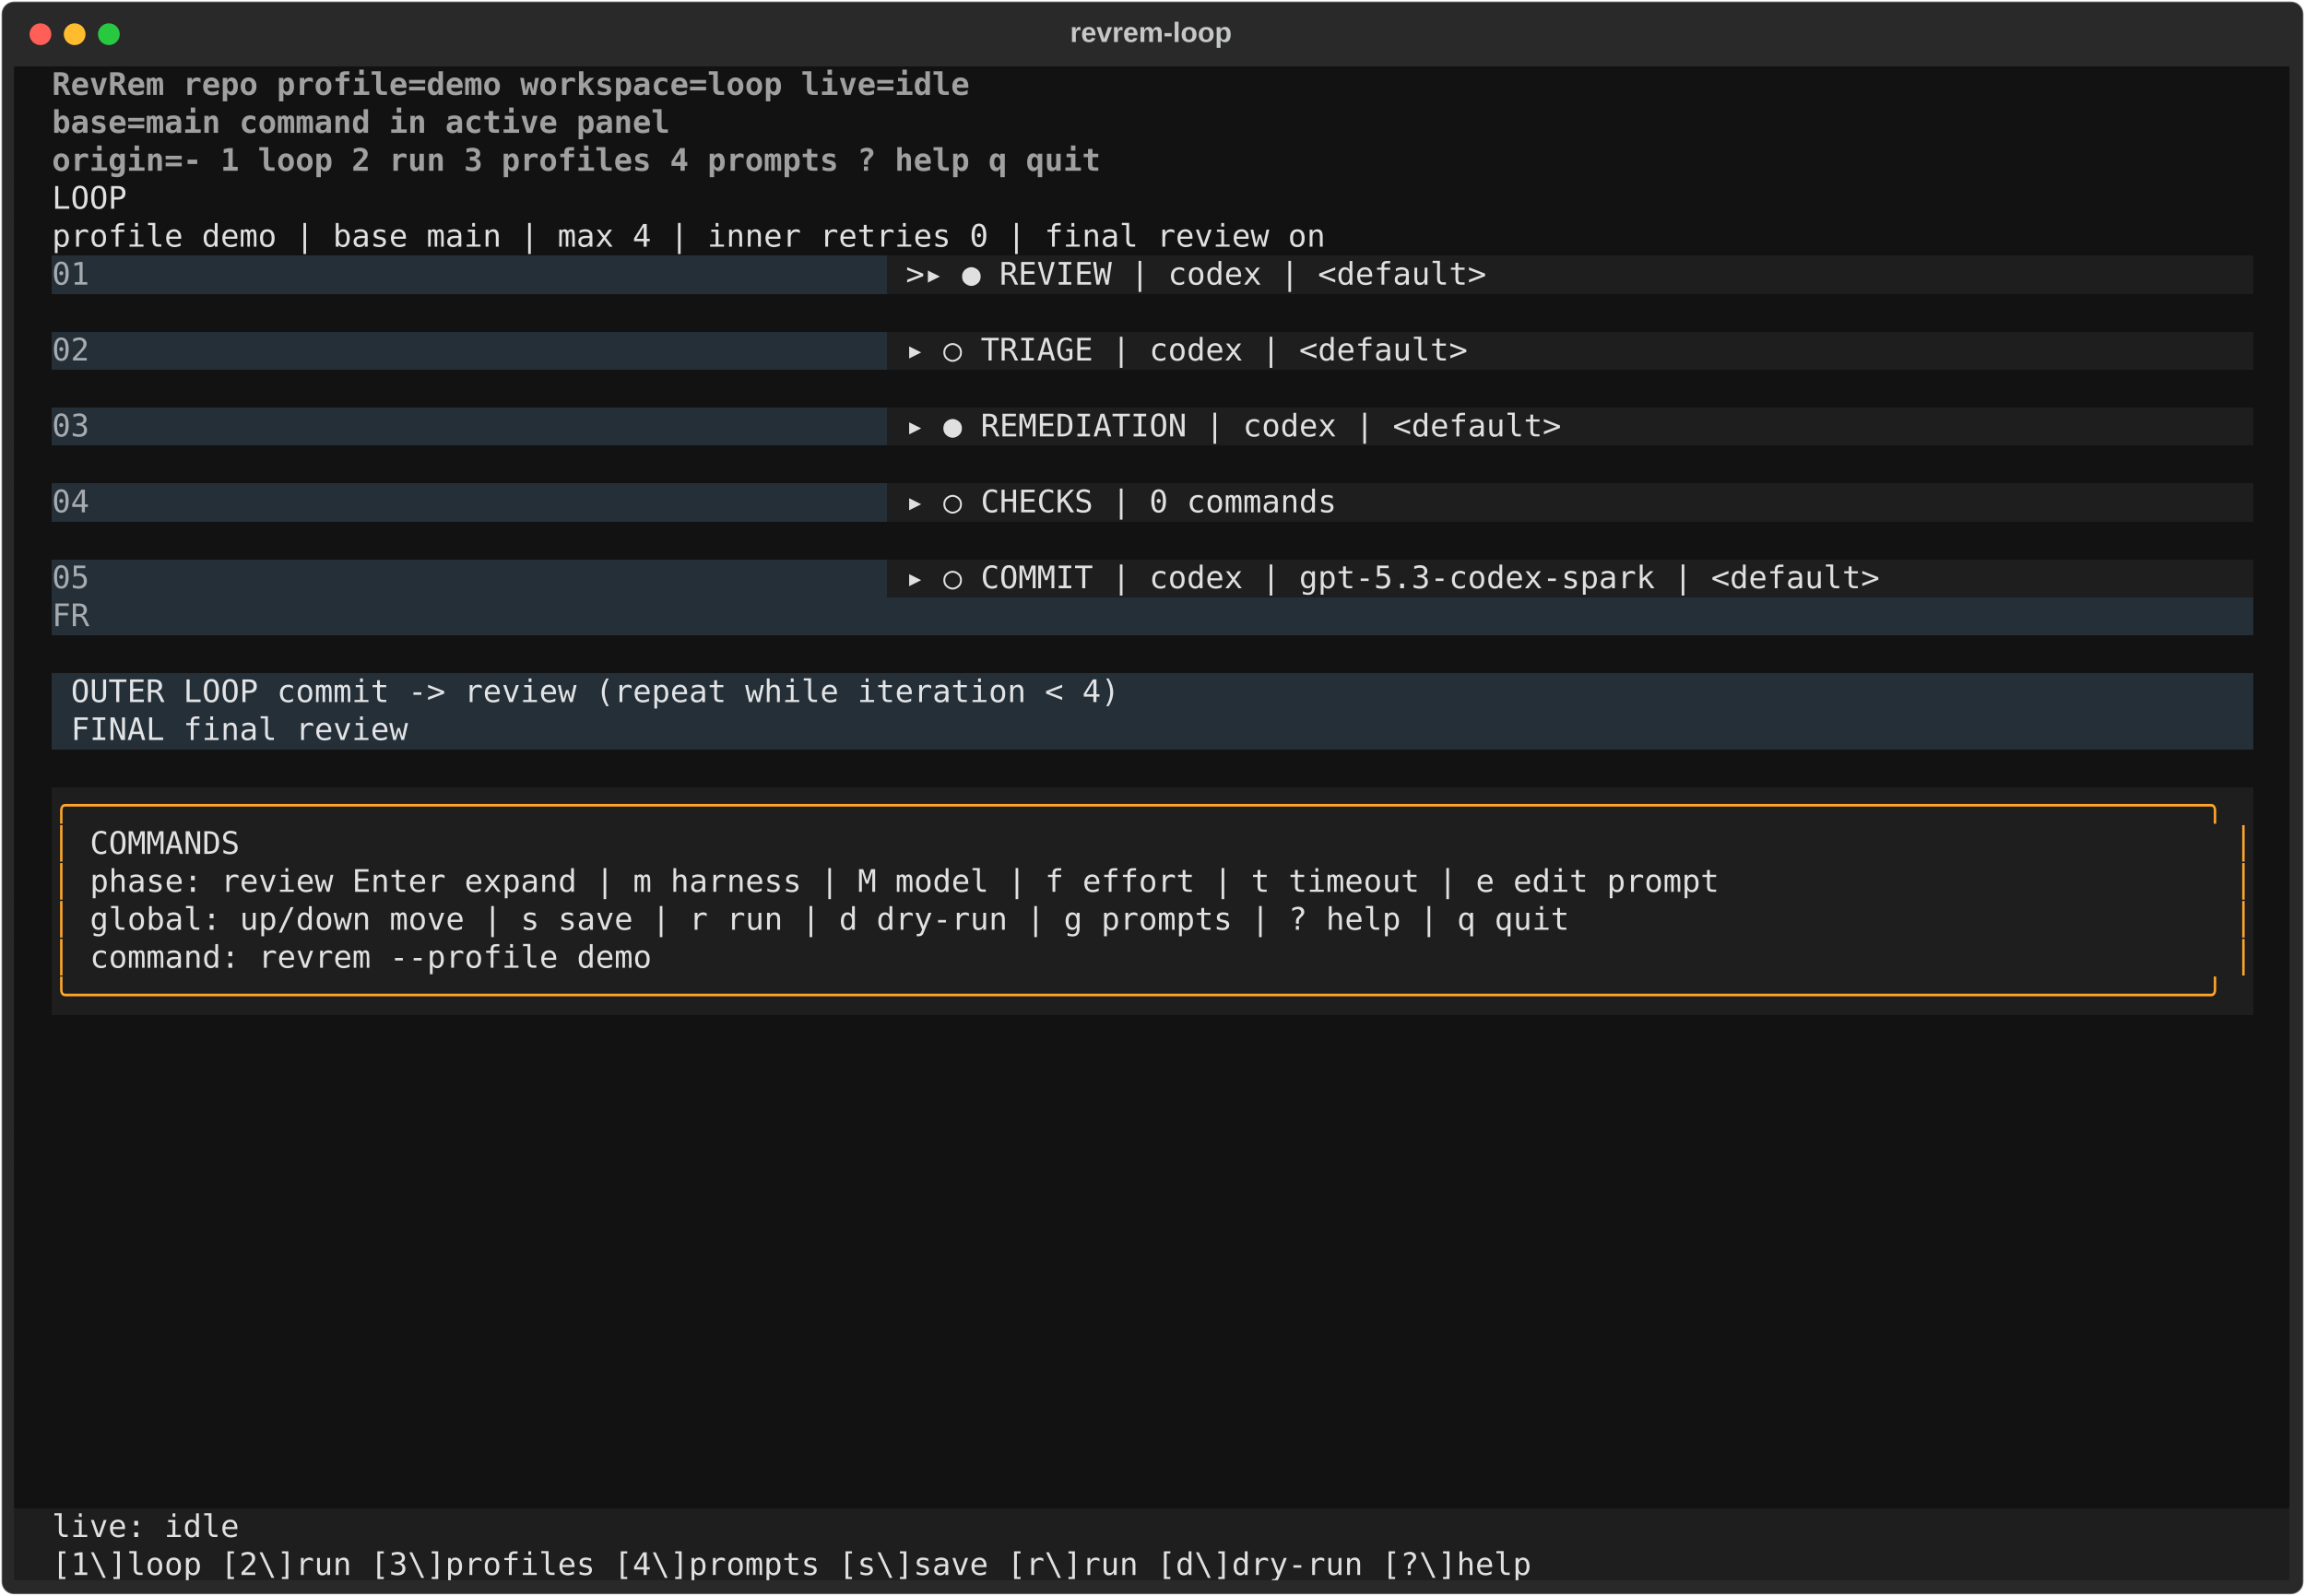
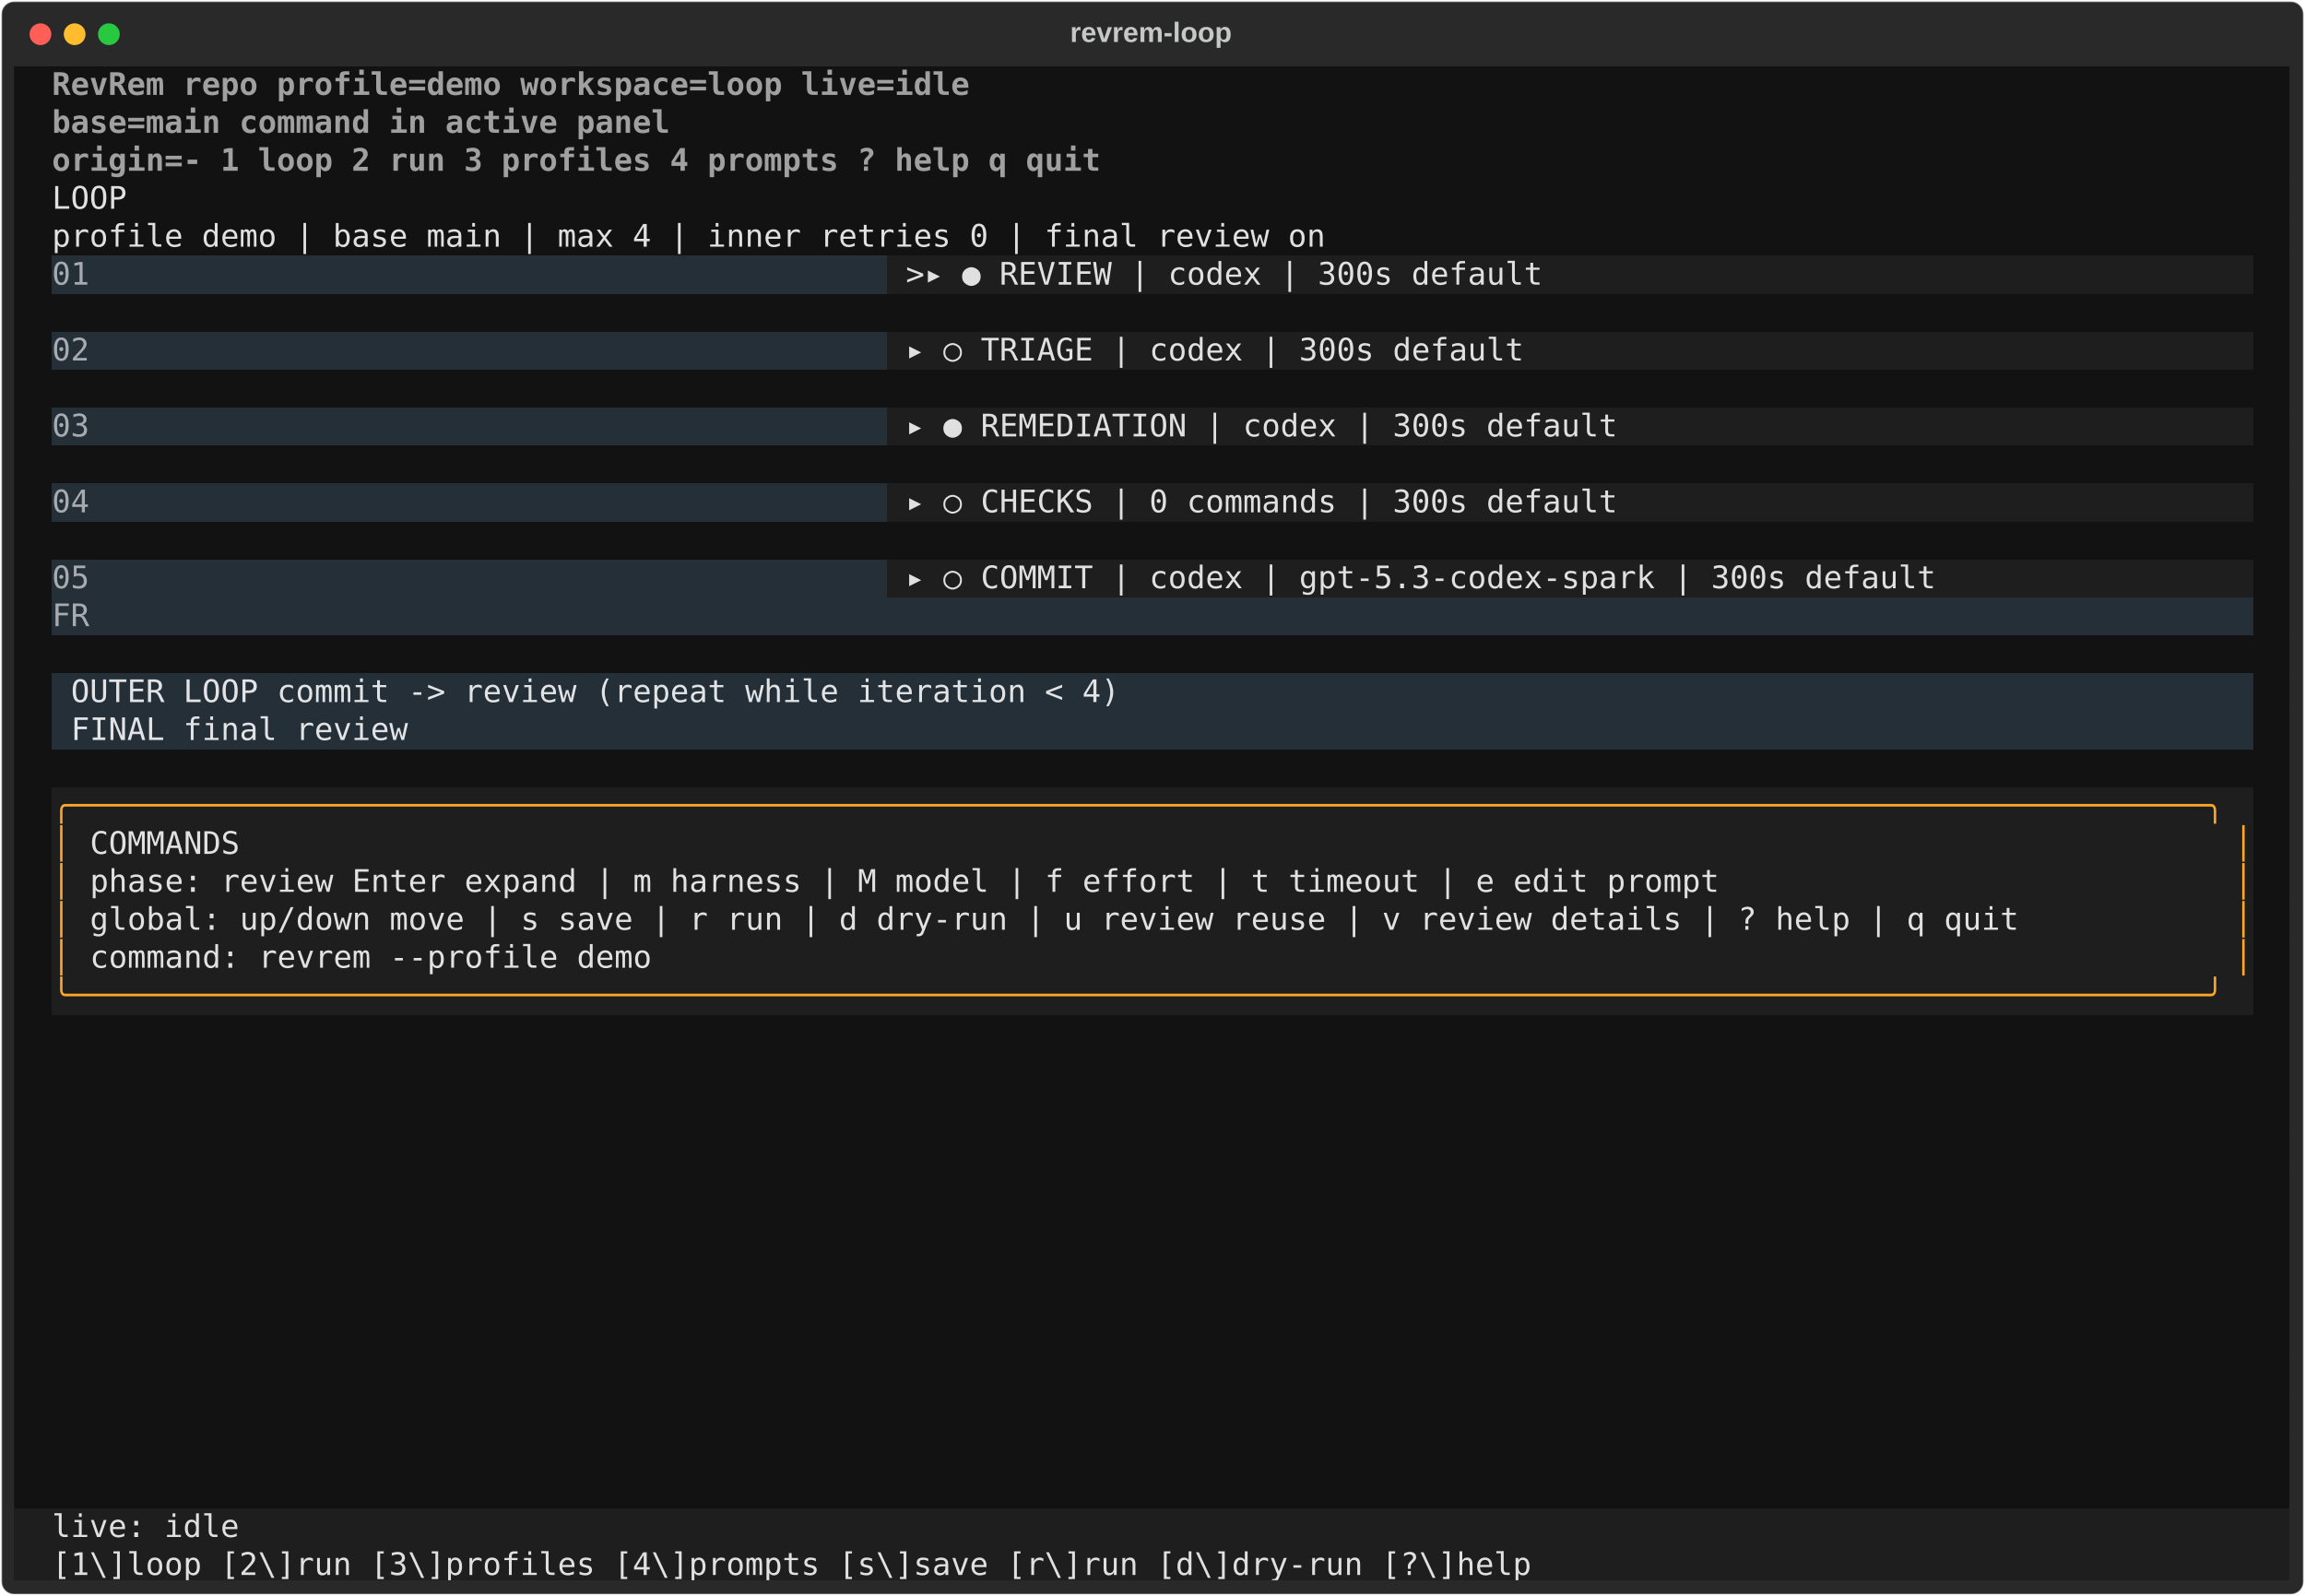
<svg xmlns="http://www.w3.org/2000/svg" class="rich-terminal" viewBox="0 0 1482 1026.0">
  <style>

    @font-face {
        font-family: "Fira Code";
        src: local("FiraCode-Regular"),
                url("https://cdnjs.cloudflare.com/ajax/libs/firacode/6.2.0/woff2/FiraCode-Regular.woff2") format("woff2"),
                url("https://cdnjs.cloudflare.com/ajax/libs/firacode/6.2.0/woff/FiraCode-Regular.woff") format("woff");
        font-style: normal;
        font-weight: 400;
    }
    @font-face {
        font-family: "Fira Code";
        src: local("FiraCode-Bold"),
                url("https://cdnjs.cloudflare.com/ajax/libs/firacode/6.2.0/woff2/FiraCode-Bold.woff2") format("woff2"),
                url("https://cdnjs.cloudflare.com/ajax/libs/firacode/6.2.0/woff/FiraCode-Bold.woff") format("woff");
        font-style: bold;
        font-weight: 700;
    }

    .terminal-ID-matrix {
        font-family: Fira Code, monospace;
        font-size: 20px;
        line-height: 24.4px;
        font-variant-east-asian: full-width;
    }

    .terminal-ID-title {
        font-size: 18px;
        font-weight: bold;
        font-family: arial;
    }

    .terminal-ID-r1 { fill: #c5c8c6 }
.terminal-ID-r2 { fill: #a0a0a0;font-weight: bold }
.terminal-ID-r3 { fill: #e0e0e0 }
.terminal-ID-r4 { fill: #a7abaf }
.terminal-ID-r5 { fill: #e2e3e5 }
.terminal-ID-r6 { fill: #fea62b }
.terminal-ID-r7 { fill: #e1e1e1 }
    </style>
  <defs>
    <clipPath id="terminal-ID-clip-terminal">
      <rect x="0" y="0" width="1463.0" height="975.0" />
    </clipPath>
    <clipPath id="terminal-ID-line-0">
      <rect x="0" y="1.5" width="1464" height="24.65" />
    </clipPath>
    <clipPath id="terminal-ID-line-1">
      <rect x="0" y="25.9" width="1464" height="24.65" />
    </clipPath>
    <clipPath id="terminal-ID-line-2">
      <rect x="0" y="50.3" width="1464" height="24.65" />
    </clipPath>
    <clipPath id="terminal-ID-line-3">
      <rect x="0" y="74.7" width="1464" height="24.65" />
    </clipPath>
    <clipPath id="terminal-ID-line-4">
      <rect x="0" y="99.1" width="1464" height="24.65" />
    </clipPath>
    <clipPath id="terminal-ID-line-5">
      <rect x="0" y="123.5" width="1464" height="24.65" />
    </clipPath>
    <clipPath id="terminal-ID-line-6">
      <rect x="0" y="147.9" width="1464" height="24.65" />
    </clipPath>
    <clipPath id="terminal-ID-line-7">
      <rect x="0" y="172.3" width="1464" height="24.65" />
    </clipPath>
    <clipPath id="terminal-ID-line-8">
      <rect x="0" y="196.7" width="1464" height="24.65" />
    </clipPath>
    <clipPath id="terminal-ID-line-9">
      <rect x="0" y="221.1" width="1464" height="24.65" />
    </clipPath>
    <clipPath id="terminal-ID-line-10">
      <rect x="0" y="245.5" width="1464" height="24.65" />
    </clipPath>
    <clipPath id="terminal-ID-line-11">
      <rect x="0" y="269.9" width="1464" height="24.65" />
    </clipPath>
    <clipPath id="terminal-ID-line-12">
      <rect x="0" y="294.3" width="1464" height="24.65" />
    </clipPath>
    <clipPath id="terminal-ID-line-13">
      <rect x="0" y="318.7" width="1464" height="24.65" />
    </clipPath>
    <clipPath id="terminal-ID-line-14">
      <rect x="0" y="343.1" width="1464" height="24.65" />
    </clipPath>
    <clipPath id="terminal-ID-line-15">
      <rect x="0" y="367.5" width="1464" height="24.65" />
    </clipPath>
    <clipPath id="terminal-ID-line-16">
      <rect x="0" y="391.9" width="1464" height="24.65" />
    </clipPath>
    <clipPath id="terminal-ID-line-17">
      <rect x="0" y="416.3" width="1464" height="24.65" />
    </clipPath>
    <clipPath id="terminal-ID-line-18">
      <rect x="0" y="440.7" width="1464" height="24.65" />
    </clipPath>
    <clipPath id="terminal-ID-line-19">
      <rect x="0" y="465.1" width="1464" height="24.65" />
    </clipPath>
    <clipPath id="terminal-ID-line-20">
      <rect x="0" y="489.5" width="1464" height="24.65" />
    </clipPath>
    <clipPath id="terminal-ID-line-21">
      <rect x="0" y="513.9" width="1464" height="24.65" />
    </clipPath>
    <clipPath id="terminal-ID-line-22">
      <rect x="0" y="538.3" width="1464" height="24.65" />
    </clipPath>
    <clipPath id="terminal-ID-line-23">
      <rect x="0" y="562.7" width="1464" height="24.65" />
    </clipPath>
    <clipPath id="terminal-ID-line-24">
      <rect x="0" y="587.1" width="1464" height="24.65" />
    </clipPath>
    <clipPath id="terminal-ID-line-25">
      <rect x="0" y="611.5" width="1464" height="24.65" />
    </clipPath>
    <clipPath id="terminal-ID-line-26">
      <rect x="0" y="635.9" width="1464" height="24.65" />
    </clipPath>
    <clipPath id="terminal-ID-line-27">
      <rect x="0" y="660.3" width="1464" height="24.65" />
    </clipPath>
    <clipPath id="terminal-ID-line-28">
      <rect x="0" y="684.7" width="1464" height="24.65" />
    </clipPath>
    <clipPath id="terminal-ID-line-29">
      <rect x="0" y="709.1" width="1464" height="24.65" />
    </clipPath>
    <clipPath id="terminal-ID-line-30">
      <rect x="0" y="733.5" width="1464" height="24.65" />
    </clipPath>
    <clipPath id="terminal-ID-line-31">
      <rect x="0" y="757.9" width="1464" height="24.65" />
    </clipPath>
    <clipPath id="terminal-ID-line-32">
      <rect x="0" y="782.3" width="1464" height="24.65" />
    </clipPath>
    <clipPath id="terminal-ID-line-33">
      <rect x="0" y="806.7" width="1464" height="24.65" />
    </clipPath>
    <clipPath id="terminal-ID-line-34">
      <rect x="0" y="831.1" width="1464" height="24.65" />
    </clipPath>
    <clipPath id="terminal-ID-line-35">
      <rect x="0" y="855.5" width="1464" height="24.65" />
    </clipPath>
    <clipPath id="terminal-ID-line-36">
      <rect x="0" y="879.9" width="1464" height="24.65" />
    </clipPath>
    <clipPath id="terminal-ID-line-37">
      <rect x="0" y="904.3" width="1464" height="24.65" />
    </clipPath>
    <clipPath id="terminal-ID-line-38">
      <rect x="0" y="928.7" width="1464" height="24.65" />
    </clipPath>
  </defs>
  <rect fill="#292929" stroke="rgba(255,255,255,0.35)" stroke-width="1" x="1" y="1" width="1480" height="1024" rx="8" />
  <text class="terminal-ID-title" fill="#c5c8c6" text-anchor="middle" x="740" y="27">revrem-loop</text>
  <g transform="translate(26,22)">
    <circle cx="0" cy="0" r="7" fill="#ff5f57" />
    <circle cx="22" cy="0" r="7" fill="#febc2e" />
    <circle cx="44" cy="0" r="7" fill="#28c840" />
  </g>
  <g transform="translate(9, 41)" clip-path="url(#terminal-ID-clip-terminal)">
    <rect fill="#121212" x="0" y="1.5" width="24.4" height="24.65" shape-rendering="crispEdges" />
    <rect fill="#121212" x="24.4" y="1.5" width="646.6" height="24.65" shape-rendering="crispEdges" />
    <rect fill="#121212" x="671" y="1.5" width="793" height="24.65" shape-rendering="crispEdges" />
    <rect fill="#121212" x="0" y="25.9" width="24.4" height="24.65" shape-rendering="crispEdges" />
    <rect fill="#121212" x="24.4" y="25.9" width="414.8" height="24.65" shape-rendering="crispEdges" />
    <rect fill="#121212" x="439.2" y="25.9" width="1024.8" height="24.65" shape-rendering="crispEdges" />
    <rect fill="#121212" x="0" y="50.3" width="24.4" height="24.65" shape-rendering="crispEdges" />
    <rect fill="#121212" x="24.4" y="50.3" width="719.8" height="24.65" shape-rendering="crispEdges" />
    <rect fill="#121212" x="744.2" y="50.3" width="719.8" height="24.65" shape-rendering="crispEdges" />
    <rect fill="#121212" x="0" y="74.7" width="24.4" height="24.65" shape-rendering="crispEdges" />
    <rect fill="#121212" x="24.4" y="74.7" width="48.8" height="24.65" shape-rendering="crispEdges" />
    <rect fill="#121212" x="73.2" y="74.7" width="1390.8" height="24.65" shape-rendering="crispEdges" />
    <rect fill="#121212" x="0" y="99.1" width="24.4" height="24.65" shape-rendering="crispEdges" />
    <rect fill="#121212" x="24.4" y="99.1" width="829.6" height="24.65" shape-rendering="crispEdges" />
    <rect fill="#121212" x="854" y="99.1" width="610" height="24.65" shape-rendering="crispEdges" />
    <rect fill="#121212" x="0" y="123.5" width="24.4" height="24.65" shape-rendering="crispEdges" />
    <rect fill="#242f38" x="24.4" y="123.5" width="24.4" height="24.65" shape-rendering="crispEdges" />
    <rect fill="#242f38" x="48.8" y="123.5" width="512.4" height="24.65" shape-rendering="crispEdges" />
    <rect fill="#1e1e1e" x="561.2" y="123.5" width="12.2" height="24.65" shape-rendering="crispEdges" />
-     <rect fill="#1e1e1e" x="573.4" y="123.5" width="439.2" height="24.65" shape-rendering="crispEdges" />
-     <rect fill="#1e1e1e" x="1012.6" y="123.5" width="427" height="24.65" shape-rendering="crispEdges" />
+     <rect fill="#1e1e1e" x="573.4" y="123.5" width="475.8" height="24.65" shape-rendering="crispEdges" />
+     <rect fill="#1e1e1e" x="1049.2" y="123.5" width="390.4" height="24.65" shape-rendering="crispEdges" />
    <rect fill="#121212" x="1439.6" y="123.5" width="24.4" height="24.65" shape-rendering="crispEdges" />
    <rect fill="#121212" x="0" y="147.9" width="1464" height="24.65" shape-rendering="crispEdges" />
    <rect fill="#121212" x="0" y="172.3" width="24.4" height="24.65" shape-rendering="crispEdges" />
    <rect fill="#242f38" x="24.4" y="172.3" width="24.4" height="24.65" shape-rendering="crispEdges" />
    <rect fill="#242f38" x="48.8" y="172.3" width="512.4" height="24.65" shape-rendering="crispEdges" />
    <rect fill="#1e1e1e" x="561.2" y="172.3" width="12.2" height="24.65" shape-rendering="crispEdges" />
-     <rect fill="#1e1e1e" x="573.4" y="172.3" width="439.2" height="24.65" shape-rendering="crispEdges" />
-     <rect fill="#1e1e1e" x="1012.6" y="172.3" width="427" height="24.65" shape-rendering="crispEdges" />
+     <rect fill="#1e1e1e" x="573.4" y="172.3" width="475.8" height="24.65" shape-rendering="crispEdges" />
+     <rect fill="#1e1e1e" x="1049.2" y="172.3" width="390.4" height="24.65" shape-rendering="crispEdges" />
    <rect fill="#121212" x="1439.6" y="172.3" width="24.4" height="24.65" shape-rendering="crispEdges" />
    <rect fill="#121212" x="0" y="196.7" width="1464" height="24.65" shape-rendering="crispEdges" />
    <rect fill="#121212" x="0" y="221.1" width="24.4" height="24.65" shape-rendering="crispEdges" />
    <rect fill="#242f38" x="24.4" y="221.1" width="24.4" height="24.65" shape-rendering="crispEdges" />
    <rect fill="#242f38" x="48.8" y="221.1" width="512.4" height="24.65" shape-rendering="crispEdges" />
    <rect fill="#1e1e1e" x="561.2" y="221.1" width="12.2" height="24.65" shape-rendering="crispEdges" />
-     <rect fill="#1e1e1e" x="573.4" y="221.1" width="439.2" height="24.65" shape-rendering="crispEdges" />
-     <rect fill="#1e1e1e" x="1012.6" y="221.1" width="427" height="24.65" shape-rendering="crispEdges" />
+     <rect fill="#1e1e1e" x="573.4" y="221.1" width="475.8" height="24.65" shape-rendering="crispEdges" />
+     <rect fill="#1e1e1e" x="1049.2" y="221.1" width="390.4" height="24.65" shape-rendering="crispEdges" />
    <rect fill="#121212" x="1439.6" y="221.1" width="24.4" height="24.65" shape-rendering="crispEdges" />
    <rect fill="#121212" x="0" y="245.5" width="1464" height="24.65" shape-rendering="crispEdges" />
    <rect fill="#121212" x="0" y="269.9" width="24.4" height="24.65" shape-rendering="crispEdges" />
    <rect fill="#242f38" x="24.4" y="269.9" width="24.4" height="24.65" shape-rendering="crispEdges" />
    <rect fill="#242f38" x="48.8" y="269.9" width="512.4" height="24.65" shape-rendering="crispEdges" />
    <rect fill="#1e1e1e" x="561.2" y="269.9" width="12.2" height="24.65" shape-rendering="crispEdges" />
-     <rect fill="#1e1e1e" x="573.4" y="269.9" width="353.8" height="24.65" shape-rendering="crispEdges" />
-     <rect fill="#1e1e1e" x="927.2" y="269.9" width="512.4" height="24.65" shape-rendering="crispEdges" />
+     <rect fill="#1e1e1e" x="573.4" y="269.9" width="536.8" height="24.65" shape-rendering="crispEdges" />
+     <rect fill="#1e1e1e" x="1110.2" y="269.9" width="329.4" height="24.65" shape-rendering="crispEdges" />
    <rect fill="#121212" x="1439.6" y="269.9" width="24.4" height="24.65" shape-rendering="crispEdges" />
    <rect fill="#121212" x="0" y="294.3" width="1464" height="24.65" shape-rendering="crispEdges" />
    <rect fill="#121212" x="0" y="318.7" width="24.4" height="24.65" shape-rendering="crispEdges" />
    <rect fill="#242f38" x="24.4" y="318.7" width="24.4" height="24.65" shape-rendering="crispEdges" />
    <rect fill="#242f38" x="48.8" y="318.7" width="512.4" height="24.65" shape-rendering="crispEdges" />
    <rect fill="#1e1e1e" x="561.2" y="318.7" width="12.2" height="24.65" shape-rendering="crispEdges" />
-     <rect fill="#1e1e1e" x="573.4" y="318.7" width="707.6" height="24.65" shape-rendering="crispEdges" />
-     <rect fill="#1e1e1e" x="1281" y="318.7" width="158.6" height="24.65" shape-rendering="crispEdges" />
+     <rect fill="#1e1e1e" x="573.4" y="318.7" width="744.2" height="24.65" shape-rendering="crispEdges" />
+     <rect fill="#1e1e1e" x="1317.6" y="318.7" width="122" height="24.65" shape-rendering="crispEdges" />
    <rect fill="#121212" x="1439.6" y="318.7" width="24.4" height="24.65" shape-rendering="crispEdges" />
    <rect fill="#121212" x="0" y="343.1" width="24.4" height="24.65" shape-rendering="crispEdges" />
    <rect fill="#242f38" x="24.4" y="343.1" width="24.4" height="24.65" shape-rendering="crispEdges" />
    <rect fill="#242f38" x="48.8" y="343.1" width="1390.8" height="24.65" shape-rendering="crispEdges" />
    <rect fill="#121212" x="1439.6" y="343.1" width="24.4" height="24.65" shape-rendering="crispEdges" />
    <rect fill="#121212" x="0" y="367.5" width="1464" height="24.65" shape-rendering="crispEdges" />
    <rect fill="#121212" x="0" y="391.9" width="24.4" height="24.65" shape-rendering="crispEdges" />
    <rect fill="#242f38" x="24.4" y="391.9" width="12.2" height="24.65" shape-rendering="crispEdges" />
    <rect fill="#242f38" x="36.6" y="391.9" width="768.6" height="24.65" shape-rendering="crispEdges" />
    <rect fill="#242f38" x="805.2" y="391.9" width="634.4" height="24.65" shape-rendering="crispEdges" />
    <rect fill="#121212" x="1439.6" y="391.9" width="24.4" height="24.65" shape-rendering="crispEdges" />
    <rect fill="#121212" x="0" y="416.3" width="24.4" height="24.65" shape-rendering="crispEdges" />
    <rect fill="#242f38" x="24.4" y="416.3" width="12.2" height="24.65" shape-rendering="crispEdges" />
    <rect fill="#242f38" x="36.6" y="416.3" width="305" height="24.65" shape-rendering="crispEdges" />
    <rect fill="#242f38" x="341.6" y="416.3" width="1098" height="24.65" shape-rendering="crispEdges" />
    <rect fill="#121212" x="1439.6" y="416.3" width="24.4" height="24.65" shape-rendering="crispEdges" />
    <rect fill="#121212" x="0" y="440.7" width="1464" height="24.65" shape-rendering="crispEdges" />
    <rect fill="#121212" x="0" y="465.1" width="24.4" height="24.65" shape-rendering="crispEdges" />
    <rect fill="#1e1e1e" x="24.4" y="465.1" width="1415.2" height="24.65" shape-rendering="crispEdges" />
    <rect fill="#121212" x="1439.6" y="465.1" width="24.4" height="24.65" shape-rendering="crispEdges" />
    <rect fill="#121212" x="0" y="489.5" width="24.4" height="24.65" shape-rendering="crispEdges" />
    <rect fill="#1e1e1e" x="24.4" y="489.5" width="12.2" height="24.65" shape-rendering="crispEdges" />
    <rect fill="#1e1e1e" x="36.6" y="489.5" width="12.2" height="24.65" shape-rendering="crispEdges" />
    <rect fill="#1e1e1e" x="48.8" y="489.5" width="97.6" height="24.65" shape-rendering="crispEdges" />
    <rect fill="#1e1e1e" x="146.4" y="489.5" width="1281" height="24.65" shape-rendering="crispEdges" />
    <rect fill="#1e1e1e" x="1427.4" y="489.5" width="12.2" height="24.65" shape-rendering="crispEdges" />
    <rect fill="#121212" x="1439.6" y="489.5" width="24.4" height="24.65" shape-rendering="crispEdges" />
    <rect fill="#121212" x="0" y="513.9" width="24.4" height="24.65" shape-rendering="crispEdges" />
    <rect fill="#1e1e1e" x="24.4" y="513.9" width="12.2" height="24.65" shape-rendering="crispEdges" />
    <rect fill="#1e1e1e" x="36.6" y="513.9" width="12.2" height="24.65" shape-rendering="crispEdges" />
    <rect fill="#1e1e1e" x="48.8" y="513.9" width="1098" height="24.65" shape-rendering="crispEdges" />
    <rect fill="#1e1e1e" x="1146.8" y="513.9" width="280.6" height="24.65" shape-rendering="crispEdges" />
    <rect fill="#1e1e1e" x="1427.4" y="513.9" width="12.2" height="24.65" shape-rendering="crispEdges" />
    <rect fill="#121212" x="1439.6" y="513.9" width="24.4" height="24.65" shape-rendering="crispEdges" />
    <rect fill="#121212" x="0" y="538.3" width="24.4" height="24.65" shape-rendering="crispEdges" />
    <rect fill="#1e1e1e" x="24.4" y="538.3" width="12.2" height="24.65" shape-rendering="crispEdges" />
    <rect fill="#1e1e1e" x="36.6" y="538.3" width="12.2" height="24.65" shape-rendering="crispEdges" />
-     <rect fill="#1e1e1e" x="48.8" y="538.3" width="963.8" height="24.65" shape-rendering="crispEdges" />
-     <rect fill="#1e1e1e" x="1012.6" y="538.3" width="414.8" height="24.65" shape-rendering="crispEdges" />
+     <rect fill="#1e1e1e" x="48.8" y="538.3" width="1256.6" height="24.65" shape-rendering="crispEdges" />
+     <rect fill="#1e1e1e" x="1305.4" y="538.3" width="122" height="24.65" shape-rendering="crispEdges" />
    <rect fill="#1e1e1e" x="1427.4" y="538.3" width="12.2" height="24.65" shape-rendering="crispEdges" />
    <rect fill="#121212" x="1439.6" y="538.3" width="24.4" height="24.65" shape-rendering="crispEdges" />
    <rect fill="#121212" x="0" y="562.7" width="24.4" height="24.65" shape-rendering="crispEdges" />
    <rect fill="#1e1e1e" x="24.4" y="562.7" width="12.2" height="24.65" shape-rendering="crispEdges" />
    <rect fill="#1e1e1e" x="36.6" y="562.7" width="12.2" height="24.65" shape-rendering="crispEdges" />
    <rect fill="#1e1e1e" x="48.8" y="562.7" width="366" height="24.65" shape-rendering="crispEdges" />
    <rect fill="#1e1e1e" x="414.8" y="562.7" width="1012.6" height="24.65" shape-rendering="crispEdges" />
    <rect fill="#1e1e1e" x="1427.4" y="562.7" width="12.2" height="24.65" shape-rendering="crispEdges" />
    <rect fill="#121212" x="1439.6" y="562.7" width="24.4" height="24.65" shape-rendering="crispEdges" />
    <rect fill="#121212" x="0" y="587.1" width="24.4" height="24.65" shape-rendering="crispEdges" />
    <rect fill="#1e1e1e" x="24.4" y="587.1" width="1415.2" height="24.65" shape-rendering="crispEdges" />
    <rect fill="#121212" x="1439.6" y="587.1" width="24.4" height="24.65" shape-rendering="crispEdges" />
    <rect fill="#121212" x="0" y="611.5" width="1464" height="24.65" shape-rendering="crispEdges" />
    <rect fill="#121212" x="0" y="635.9" width="1464" height="24.65" shape-rendering="crispEdges" />
    <rect fill="#121212" x="0" y="660.3" width="1464" height="24.65" shape-rendering="crispEdges" />
    <rect fill="#121212" x="0" y="684.7" width="1464" height="24.65" shape-rendering="crispEdges" />
    <rect fill="#121212" x="0" y="709.1" width="1464" height="24.65" shape-rendering="crispEdges" />
    <rect fill="#121212" x="0" y="733.5" width="1464" height="24.65" shape-rendering="crispEdges" />
    <rect fill="#121212" x="0" y="757.9" width="1464" height="24.65" shape-rendering="crispEdges" />
    <rect fill="#121212" x="0" y="782.3" width="1464" height="24.65" shape-rendering="crispEdges" />
    <rect fill="#121212" x="0" y="806.7" width="1464" height="24.65" shape-rendering="crispEdges" />
    <rect fill="#121212" x="0" y="831.1" width="1464" height="24.65" shape-rendering="crispEdges" />
    <rect fill="#121212" x="0" y="855.5" width="1464" height="24.65" shape-rendering="crispEdges" />
    <rect fill="#121212" x="0" y="879.9" width="1464" height="24.65" shape-rendering="crispEdges" />
    <rect fill="#121212" x="0" y="904.3" width="1464" height="24.65" shape-rendering="crispEdges" />
    <rect fill="#1e1e1e" x="0" y="928.7" width="24.4" height="24.65" shape-rendering="crispEdges" />
    <rect fill="#1e1e1e" x="24.4" y="928.7" width="122" height="24.65" shape-rendering="crispEdges" />
    <rect fill="#1e1e1e" x="146.4" y="928.7" width="1317.6" height="24.65" shape-rendering="crispEdges" />
    <rect fill="#1e1e1e" x="0" y="953.1" width="24.4" height="24.65" shape-rendering="crispEdges" />
    <rect fill="#1e1e1e" x="24.4" y="953.1" width="963.8" height="24.65" shape-rendering="crispEdges" />
    <rect fill="#1e1e1e" x="988.2" y="953.1" width="475.8" height="24.65" shape-rendering="crispEdges" />
    <g class="terminal-ID-matrix">
      <text class="terminal-ID-r2" x="24.4" y="20" textLength="646.6" clip-path="url(#terminal-ID-line-0)">RevRem  repo  profile=demo  workspace=loop  live=idle</text>
      <text class="terminal-ID-r1" x="1464" y="20" textLength="12.2" clip-path="url(#terminal-ID-line-0)">
</text>
      <text class="terminal-ID-r2" x="24.4" y="44.4" textLength="414.8" clip-path="url(#terminal-ID-line-1)">base=main  command in active panel</text>
      <text class="terminal-ID-r1" x="1464" y="44.4" textLength="12.2" clip-path="url(#terminal-ID-line-1)">
</text>
      <text class="terminal-ID-r2" x="24.4" y="68.8" textLength="719.8" clip-path="url(#terminal-ID-line-2)">origin=-  1 loop 2 run 3 profiles 4 prompts  ? help  q quit</text>
      <text class="terminal-ID-r1" x="1464" y="68.8" textLength="12.2" clip-path="url(#terminal-ID-line-2)">
</text>
      <text class="terminal-ID-r3" x="24.4" y="93.2" textLength="48.8" clip-path="url(#terminal-ID-line-3)">LOOP</text>
      <text class="terminal-ID-r1" x="1464" y="93.2" textLength="12.2" clip-path="url(#terminal-ID-line-3)">
</text>
      <text class="terminal-ID-r3" x="24.4" y="117.6" textLength="829.6" clip-path="url(#terminal-ID-line-4)">profile demo | base main | max 4 | inner retries 0 | final review on</text>
      <text class="terminal-ID-r1" x="1464" y="117.6" textLength="12.2" clip-path="url(#terminal-ID-line-4)">
</text>
      <text class="terminal-ID-r4" x="24.4" y="142" textLength="24.4" clip-path="url(#terminal-ID-line-5)">01</text>
-       <text class="terminal-ID-r3" x="573.4" y="142" textLength="439.2" clip-path="url(#terminal-ID-line-5)">&gt;▸ ● REVIEW      | codex | &lt;default&gt;</text>
+       <text class="terminal-ID-r3" x="573.4" y="142" textLength="475.8" clip-path="url(#terminal-ID-line-5)">&gt;▸ ● REVIEW      | codex | 300s default</text>
      <text class="terminal-ID-r1" x="1464" y="142" textLength="12.2" clip-path="url(#terminal-ID-line-5)">
</text>
      <text class="terminal-ID-r1" x="1464" y="166.4" textLength="12.2" clip-path="url(#terminal-ID-line-6)">
</text>
      <text class="terminal-ID-r4" x="24.4" y="190.8" textLength="24.4" clip-path="url(#terminal-ID-line-7)">02</text>
-       <text class="terminal-ID-r3" x="573.4" y="190.8" textLength="439.2" clip-path="url(#terminal-ID-line-7)"> ▸ ○ TRIAGE      | codex | &lt;default&gt;</text>
+       <text class="terminal-ID-r3" x="573.4" y="190.8" textLength="475.8" clip-path="url(#terminal-ID-line-7)"> ▸ ○ TRIAGE      | codex | 300s default</text>
      <text class="terminal-ID-r1" x="1464" y="190.8" textLength="12.2" clip-path="url(#terminal-ID-line-7)">
</text>
      <text class="terminal-ID-r1" x="1464" y="215.2" textLength="12.2" clip-path="url(#terminal-ID-line-8)">
</text>
      <text class="terminal-ID-r4" x="24.4" y="239.6" textLength="24.4" clip-path="url(#terminal-ID-line-9)">03</text>
-       <text class="terminal-ID-r3" x="573.4" y="239.6" textLength="439.2" clip-path="url(#terminal-ID-line-9)"> ▸ ● REMEDIATION | codex | &lt;default&gt;</text>
+       <text class="terminal-ID-r3" x="573.4" y="239.6" textLength="475.8" clip-path="url(#terminal-ID-line-9)"> ▸ ● REMEDIATION | codex | 300s default</text>
      <text class="terminal-ID-r1" x="1464" y="239.6" textLength="12.2" clip-path="url(#terminal-ID-line-9)">
</text>
      <text class="terminal-ID-r1" x="1464" y="264" textLength="12.2" clip-path="url(#terminal-ID-line-10)">
</text>
      <text class="terminal-ID-r4" x="24.4" y="288.4" textLength="24.4" clip-path="url(#terminal-ID-line-11)">04</text>
-       <text class="terminal-ID-r3" x="573.4" y="288.4" textLength="353.8" clip-path="url(#terminal-ID-line-11)"> ▸ ○ CHECKS      | 0 commands</text>
+       <text class="terminal-ID-r3" x="573.4" y="288.4" textLength="536.8" clip-path="url(#terminal-ID-line-11)"> ▸ ○ CHECKS      | 0 commands | 300s default</text>
      <text class="terminal-ID-r1" x="1464" y="288.4" textLength="12.2" clip-path="url(#terminal-ID-line-11)">
</text>
      <text class="terminal-ID-r1" x="1464" y="312.8" textLength="12.2" clip-path="url(#terminal-ID-line-12)">
</text>
      <text class="terminal-ID-r4" x="24.4" y="337.2" textLength="24.4" clip-path="url(#terminal-ID-line-13)">05</text>
-       <text class="terminal-ID-r3" x="573.4" y="337.2" textLength="707.6" clip-path="url(#terminal-ID-line-13)"> ▸ ○ COMMIT      | codex | gpt-5.3-codex-spark | &lt;default&gt;</text>
+       <text class="terminal-ID-r3" x="573.4" y="337.2" textLength="744.2" clip-path="url(#terminal-ID-line-13)"> ▸ ○ COMMIT      | codex | gpt-5.3-codex-spark | 300s default</text>
      <text class="terminal-ID-r1" x="1464" y="337.2" textLength="12.2" clip-path="url(#terminal-ID-line-13)">
</text>
      <text class="terminal-ID-r4" x="24.4" y="361.6" textLength="24.4" clip-path="url(#terminal-ID-line-14)">FR</text>
      <text class="terminal-ID-r1" x="1464" y="361.6" textLength="12.2" clip-path="url(#terminal-ID-line-14)">
</text>
      <text class="terminal-ID-r1" x="1464" y="386" textLength="12.2" clip-path="url(#terminal-ID-line-15)">
</text>
      <text class="terminal-ID-r5" x="36.6" y="410.4" textLength="768.6" clip-path="url(#terminal-ID-line-16)">OUTER LOOP   commit -&gt; review      (repeat while iteration &lt; 4)</text>
      <text class="terminal-ID-r1" x="1464" y="410.4" textLength="12.2" clip-path="url(#terminal-ID-line-16)">
</text>
      <text class="terminal-ID-r5" x="36.6" y="434.8" textLength="305" clip-path="url(#terminal-ID-line-17)">FINAL        final review</text>
      <text class="terminal-ID-r1" x="1464" y="434.8" textLength="12.2" clip-path="url(#terminal-ID-line-17)">
</text>
      <text class="terminal-ID-r1" x="1464" y="459.2" textLength="12.2" clip-path="url(#terminal-ID-line-18)">
</text>
      <text class="terminal-ID-r6" x="24.4" y="483.6" textLength="1415.2" clip-path="url(#terminal-ID-line-19)">╭──────────────────────────────────────────────────────────────────────────────────────────────────────────────────╮</text>
      <text class="terminal-ID-r1" x="1464" y="483.6" textLength="12.2" clip-path="url(#terminal-ID-line-19)">
</text>
      <text class="terminal-ID-r6" x="24.4" y="508" textLength="12.2" clip-path="url(#terminal-ID-line-20)">│</text>
      <text class="terminal-ID-r7" x="48.8" y="508" textLength="97.6" clip-path="url(#terminal-ID-line-20)">COMMANDS</text>
      <text class="terminal-ID-r6" x="1427.4" y="508" textLength="12.2" clip-path="url(#terminal-ID-line-20)">│</text>
      <text class="terminal-ID-r1" x="1464" y="508" textLength="12.2" clip-path="url(#terminal-ID-line-20)">
</text>
      <text class="terminal-ID-r6" x="24.4" y="532.4" textLength="12.2" clip-path="url(#terminal-ID-line-21)">│</text>
      <text class="terminal-ID-r7" x="48.8" y="532.4" textLength="1098" clip-path="url(#terminal-ID-line-21)">phase: review    Enter expand | m harness | M model | f effort | t timeout | e edit prompt</text>
      <text class="terminal-ID-r6" x="1427.4" y="532.4" textLength="12.2" clip-path="url(#terminal-ID-line-21)">│</text>
      <text class="terminal-ID-r1" x="1464" y="532.4" textLength="12.2" clip-path="url(#terminal-ID-line-21)">
</text>
      <text class="terminal-ID-r6" x="24.4" y="556.8" textLength="12.2" clip-path="url(#terminal-ID-line-22)">│</text>
-       <text class="terminal-ID-r7" x="48.8" y="556.8" textLength="963.8" clip-path="url(#terminal-ID-line-22)">global: up/down move | s save | r run | d dry-run | g prompts | ? help | q quit</text>
+       <text class="terminal-ID-r7" x="48.8" y="556.8" textLength="1256.6" clip-path="url(#terminal-ID-line-22)">global: up/down move | s save | r run | d dry-run | u review reuse | v review details | ? help | q quit</text>
      <text class="terminal-ID-r6" x="1427.4" y="556.8" textLength="12.2" clip-path="url(#terminal-ID-line-22)">│</text>
      <text class="terminal-ID-r1" x="1464" y="556.8" textLength="12.2" clip-path="url(#terminal-ID-line-22)">
</text>
      <text class="terminal-ID-r6" x="24.4" y="581.2" textLength="12.2" clip-path="url(#terminal-ID-line-23)">│</text>
      <text class="terminal-ID-r7" x="48.8" y="581.2" textLength="366" clip-path="url(#terminal-ID-line-23)">command: revrem --profile demo</text>
      <text class="terminal-ID-r6" x="1427.4" y="581.2" textLength="12.2" clip-path="url(#terminal-ID-line-23)">│</text>
      <text class="terminal-ID-r1" x="1464" y="581.2" textLength="12.2" clip-path="url(#terminal-ID-line-23)">
</text>
      <text class="terminal-ID-r6" x="24.4" y="605.6" textLength="1415.2" clip-path="url(#terminal-ID-line-24)">╰──────────────────────────────────────────────────────────────────────────────────────────────────────────────────╯</text>
      <text class="terminal-ID-r1" x="1464" y="605.6" textLength="12.2" clip-path="url(#terminal-ID-line-24)">
</text>
      <text class="terminal-ID-r1" x="1464" y="630" textLength="12.2" clip-path="url(#terminal-ID-line-25)">
</text>
      <text class="terminal-ID-r1" x="1464" y="654.4" textLength="12.2" clip-path="url(#terminal-ID-line-26)">
</text>
      <text class="terminal-ID-r1" x="1464" y="678.8" textLength="12.2" clip-path="url(#terminal-ID-line-27)">
</text>
      <text class="terminal-ID-r1" x="1464" y="703.2" textLength="12.2" clip-path="url(#terminal-ID-line-28)">
</text>
      <text class="terminal-ID-r1" x="1464" y="727.6" textLength="12.2" clip-path="url(#terminal-ID-line-29)">
</text>
      <text class="terminal-ID-r1" x="1464" y="752" textLength="12.2" clip-path="url(#terminal-ID-line-30)">
</text>
      <text class="terminal-ID-r1" x="1464" y="776.4" textLength="12.2" clip-path="url(#terminal-ID-line-31)">
</text>
      <text class="terminal-ID-r1" x="1464" y="800.8" textLength="12.2" clip-path="url(#terminal-ID-line-32)">
</text>
      <text class="terminal-ID-r1" x="1464" y="825.2" textLength="12.2" clip-path="url(#terminal-ID-line-33)">
</text>
      <text class="terminal-ID-r1" x="1464" y="849.6" textLength="12.2" clip-path="url(#terminal-ID-line-34)">
</text>
      <text class="terminal-ID-r1" x="1464" y="874" textLength="12.2" clip-path="url(#terminal-ID-line-35)">
</text>
      <text class="terminal-ID-r1" x="1464" y="898.4" textLength="12.2" clip-path="url(#terminal-ID-line-36)">
</text>
      <text class="terminal-ID-r1" x="1464" y="922.8" textLength="12.2" clip-path="url(#terminal-ID-line-37)">
</text>
      <text class="terminal-ID-r3" x="24.4" y="947.2" textLength="122" clip-path="url(#terminal-ID-line-38)">live: idle</text>
      <text class="terminal-ID-r1" x="1464" y="947.2" textLength="12.2" clip-path="url(#terminal-ID-line-38)">
</text>
      <text class="terminal-ID-r3" x="24.4" y="971.6" textLength="963.8" clip-path="url(#terminal-ID-line-39)">[1\]loop [2\]run [3\]profiles [4\]prompts [s\]save [r\]run [d\]dry-run [?\]help</text>
    </g>
  </g>
</svg>
